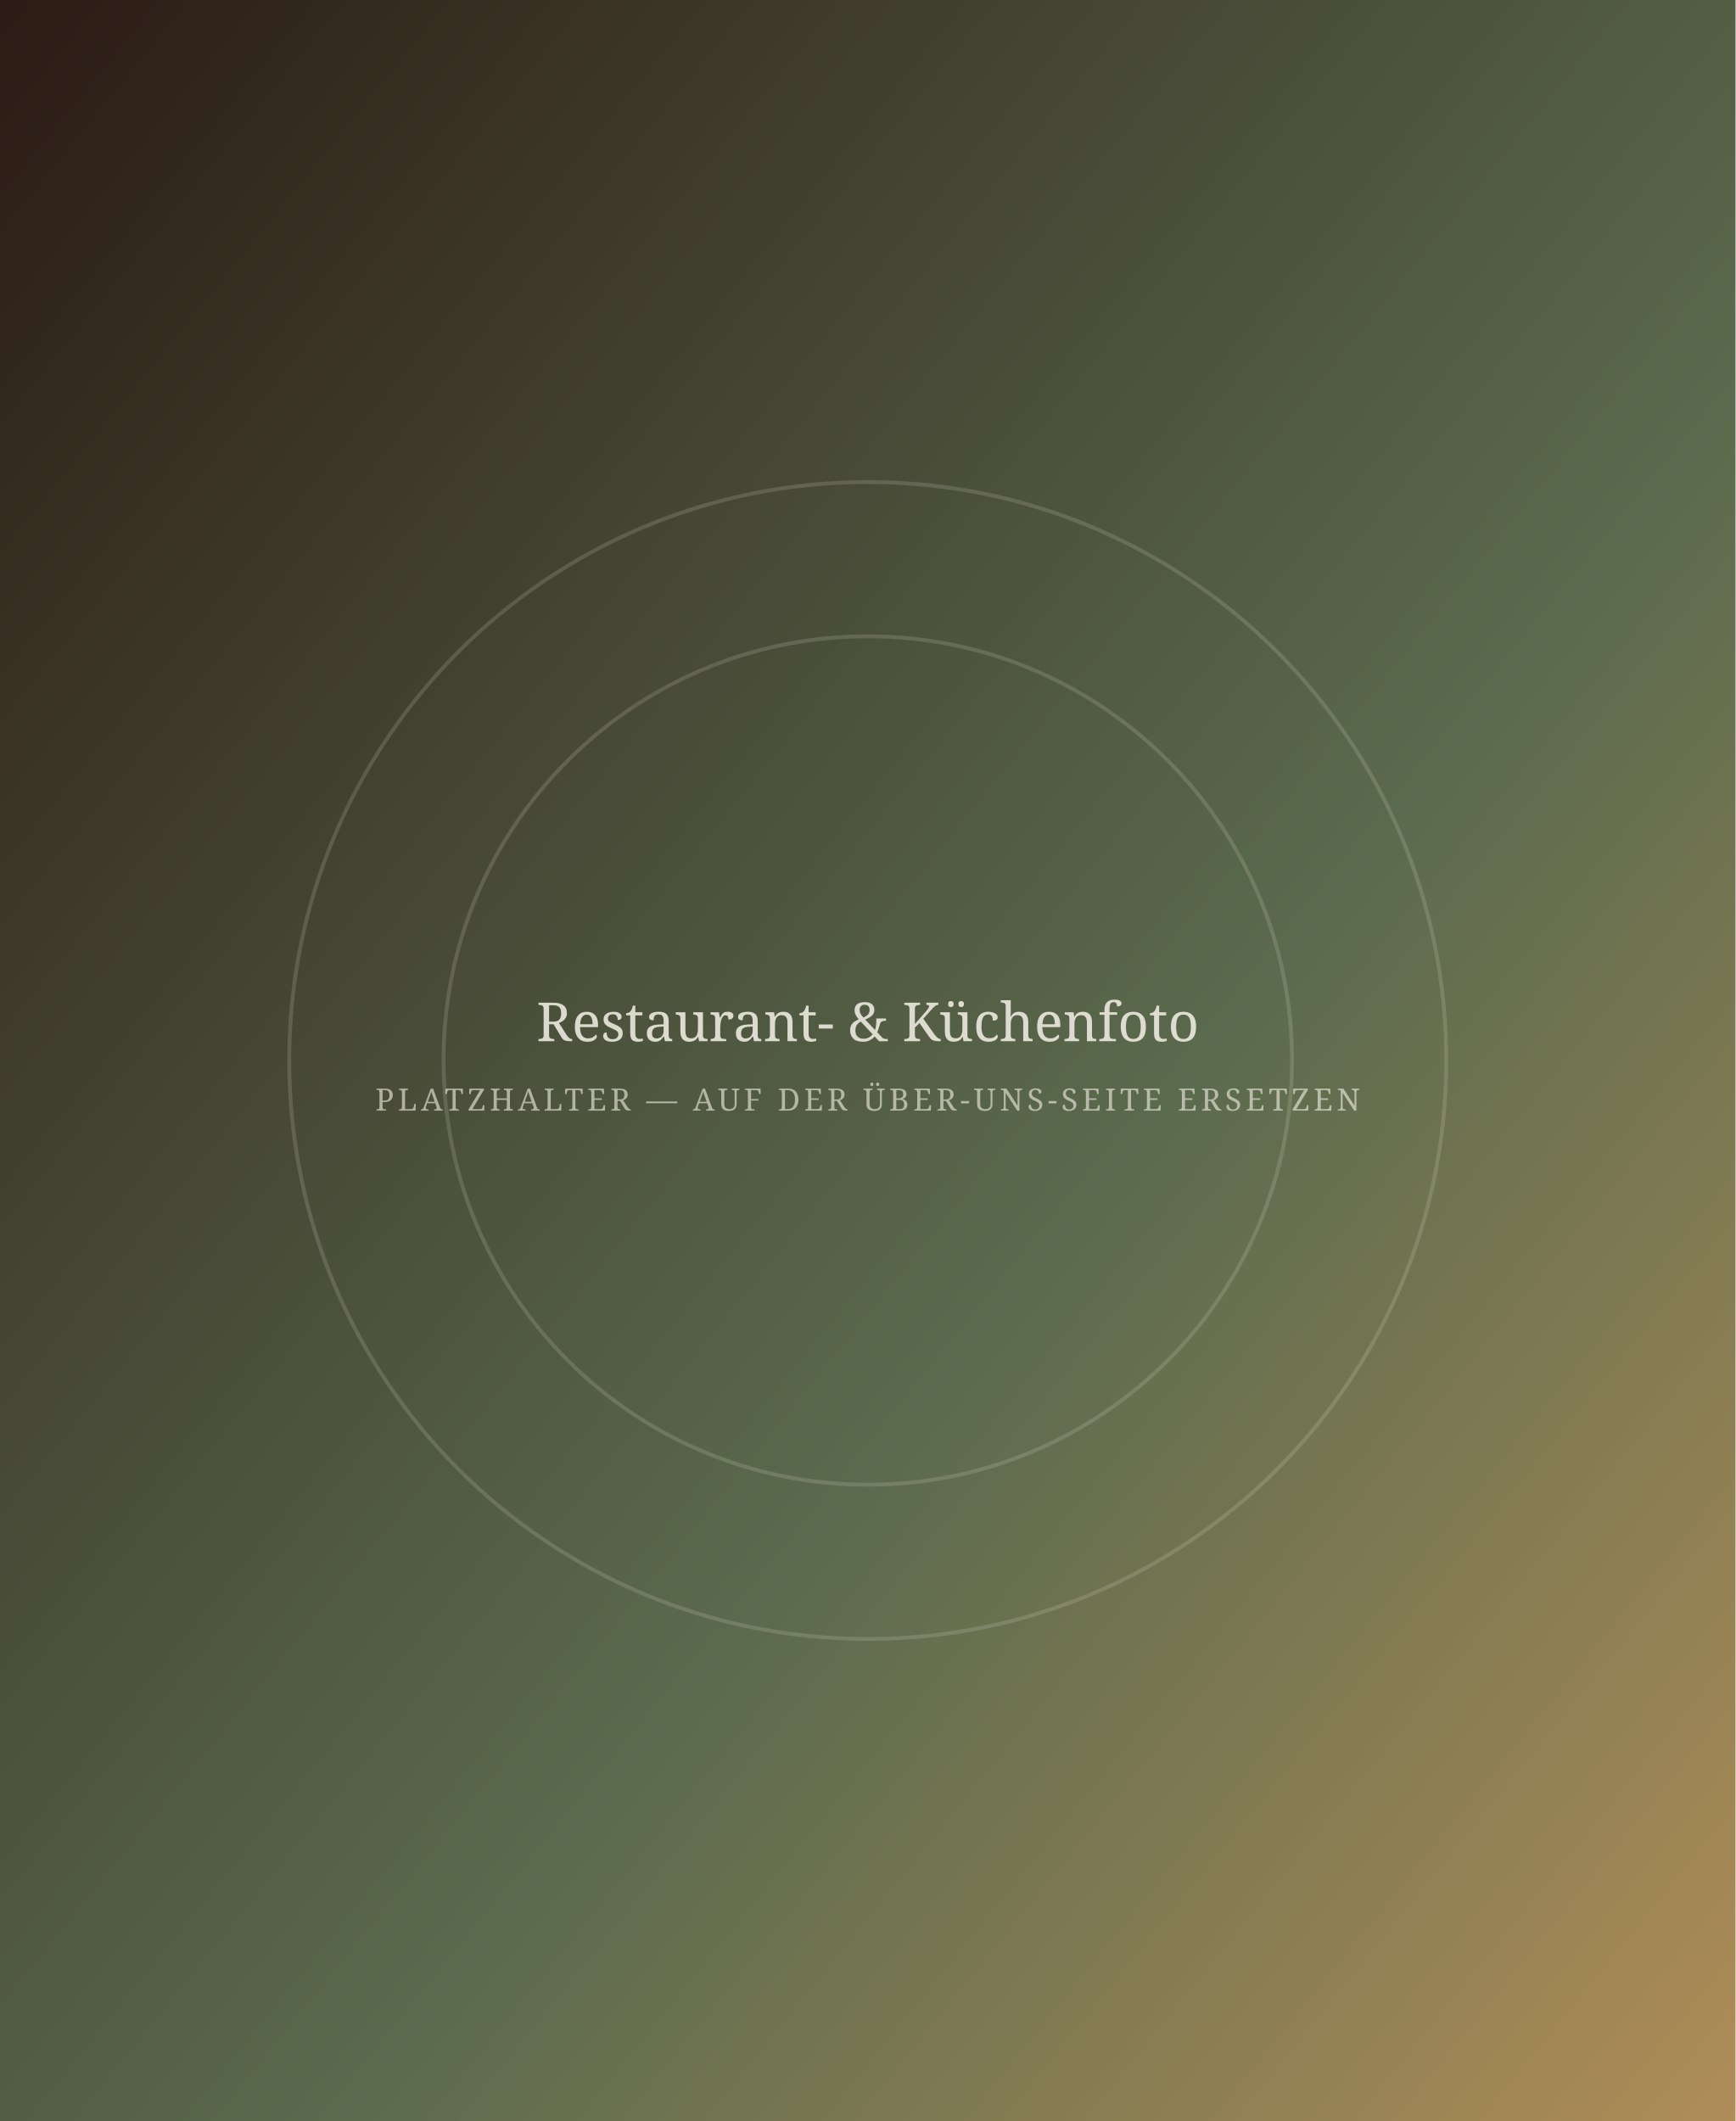
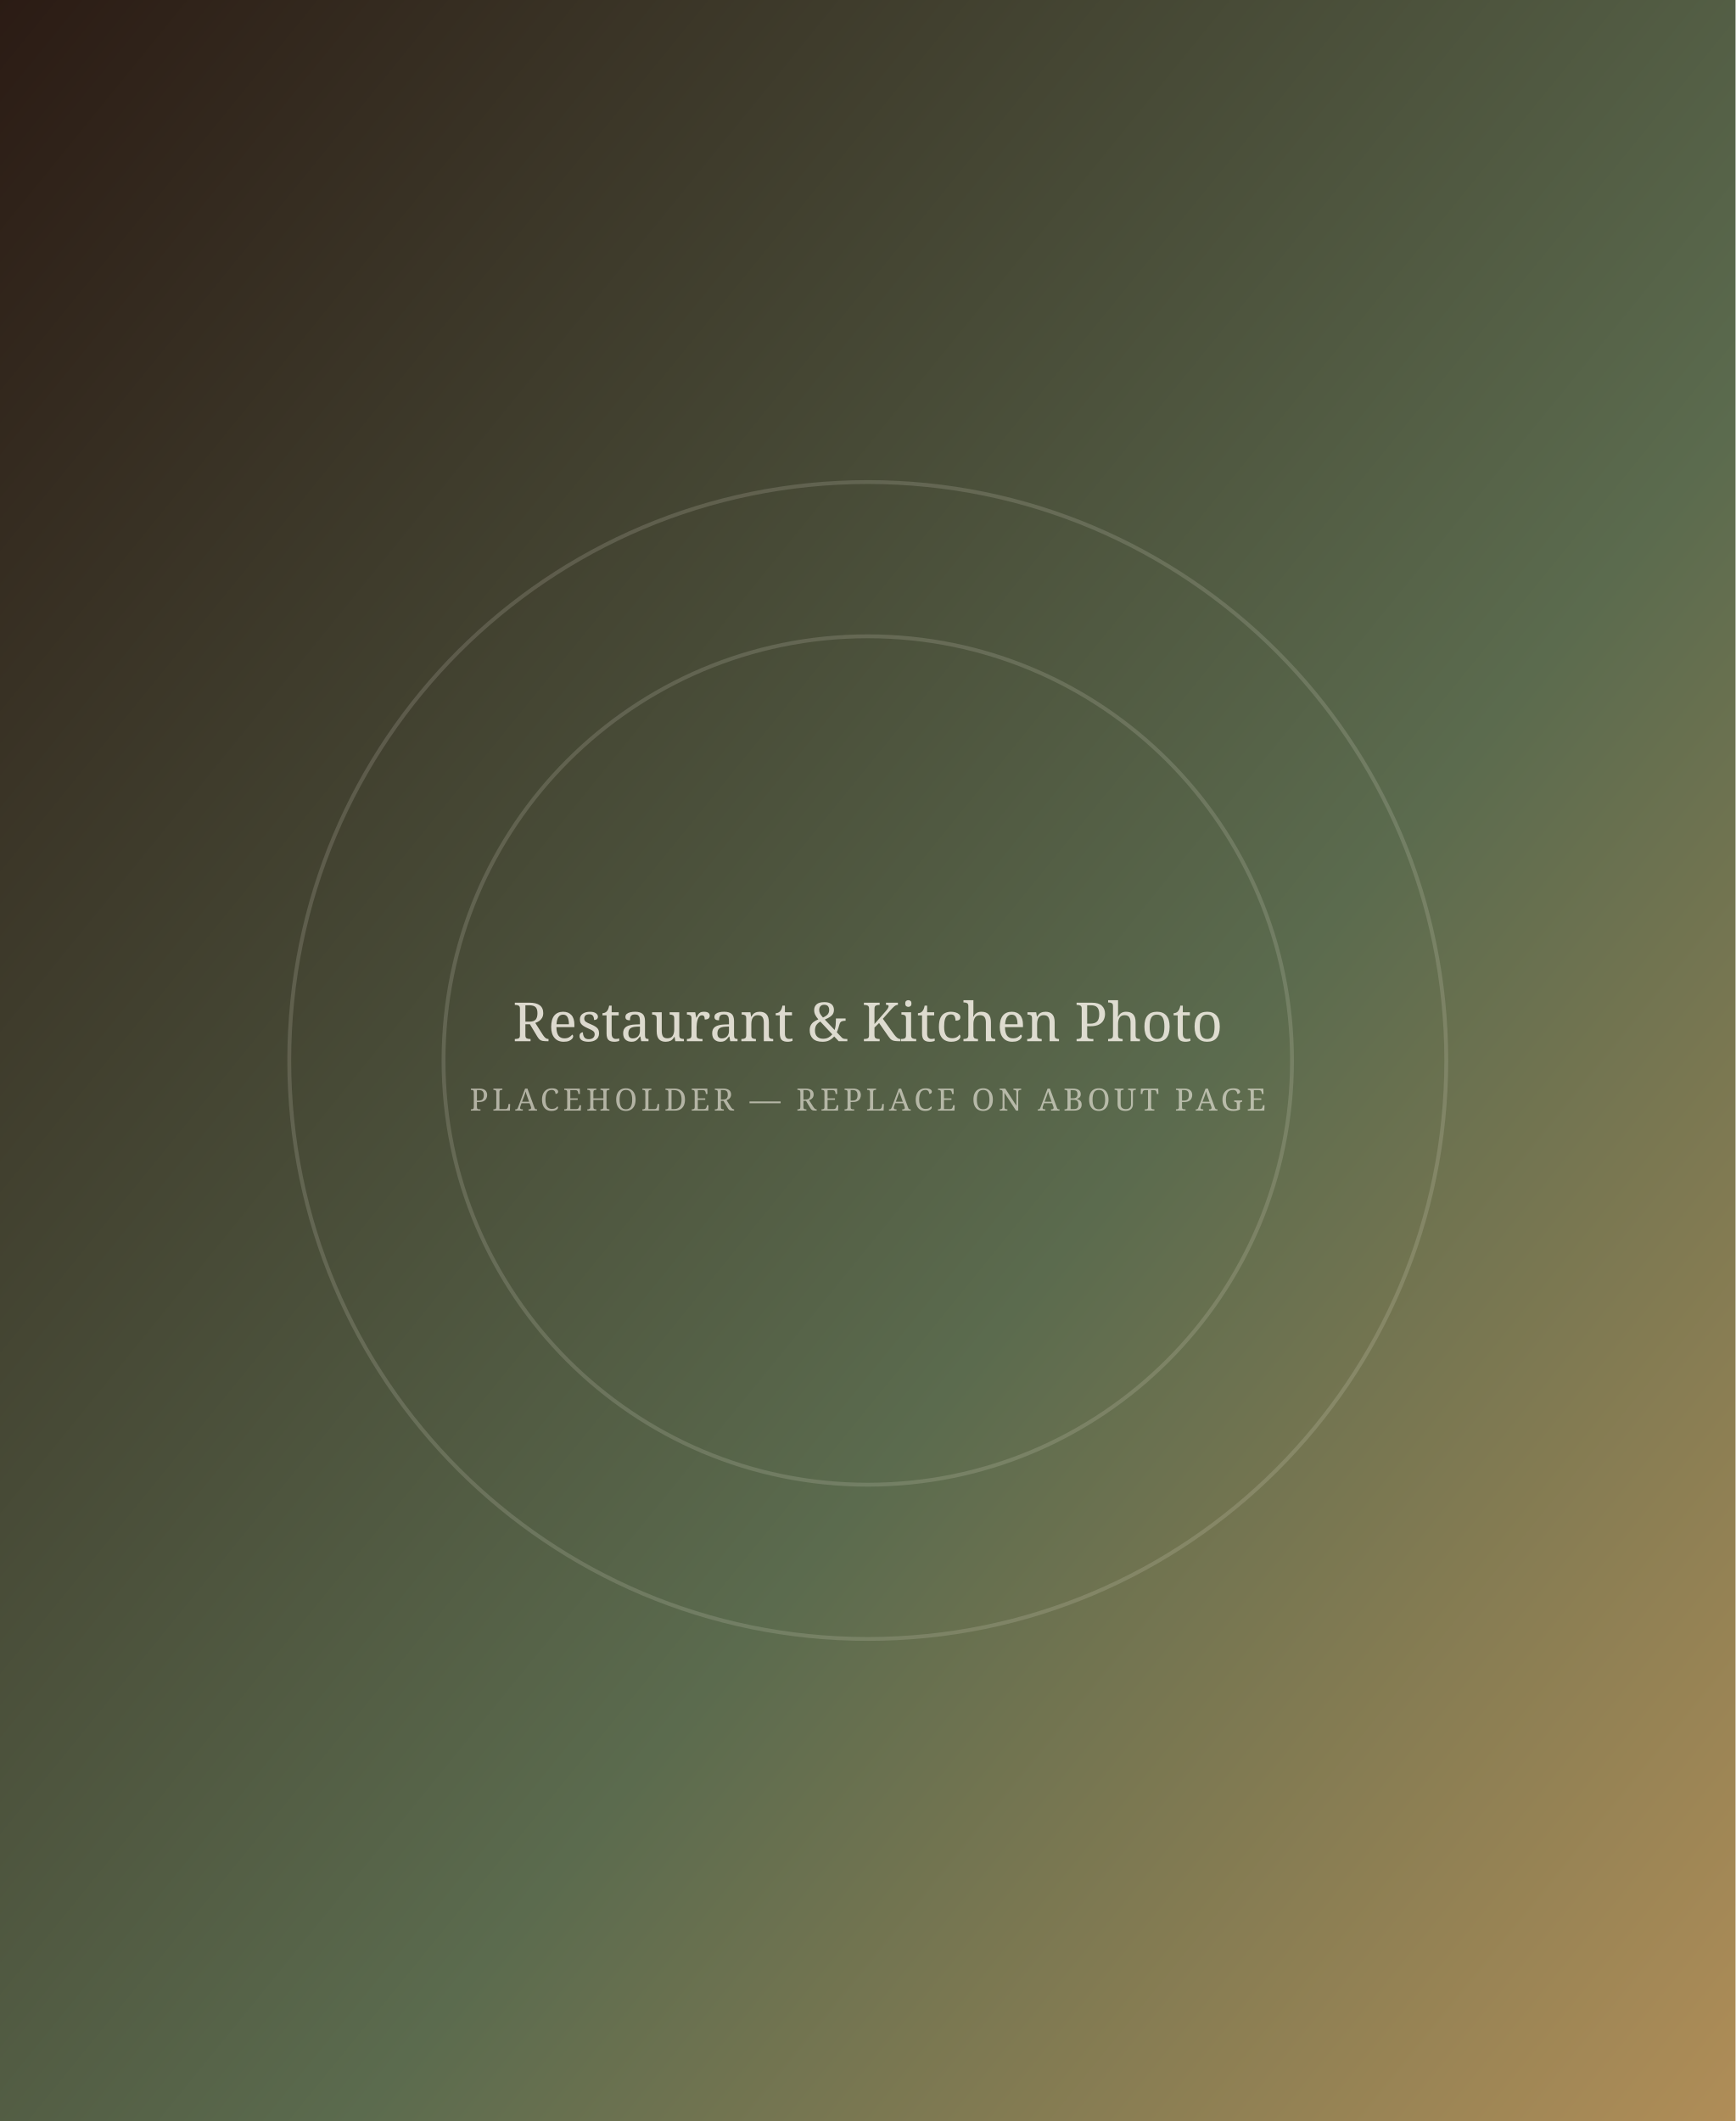
<svg xmlns="http://www.w3.org/2000/svg" viewBox="0 0 900 1100" role="img" aria-label="Placeholder photo for the About page">
  <defs>
    <linearGradient id="aboutGrad" x1="0" y1="0" x2="1" y2="1">
      <stop offset="0%" stop-color="#2B1B14" />
      <stop offset="60%" stop-color="#5B6B4E" />
      <stop offset="100%" stop-color="#B08D57" />
    </linearGradient>
  </defs>
  <rect width="900" height="1100" fill="url(#aboutGrad)" />
  <g opacity="0.15" fill="none" stroke="#F6F1E7" stroke-width="2">
    <circle cx="450" cy="550" r="300" />
    <circle cx="450" cy="550" r="220" />
  </g>
-   <text x="450" y="540" text-anchor="middle" font-family="Georgia, serif" font-size="28" fill="#F6F1E7" opacity="0.85">Restaurant- &amp; Küchenfoto</text>
-   <text x="450" y="576" text-anchor="middle" font-family="Georgia, serif" font-size="16" letter-spacing="2" fill="#F6F1E7" opacity="0.6">PLATZHALTER — AUF DER ÜBER-UNS-SEITE ERSETZEN</text>
+   <text x="450" y="540" text-anchor="middle" font-family="Georgia, serif" font-size="28" fill="#F6F1E7" opacity="0.85">Restaurant &amp; Kitchen Photo</text>
+   <text x="450" y="576" text-anchor="middle" font-family="Georgia, serif" font-size="16" letter-spacing="2" fill="#F6F1E7" opacity="0.6">PLACEHOLDER — REPLACE ON ABOUT PAGE</text>
</svg>
